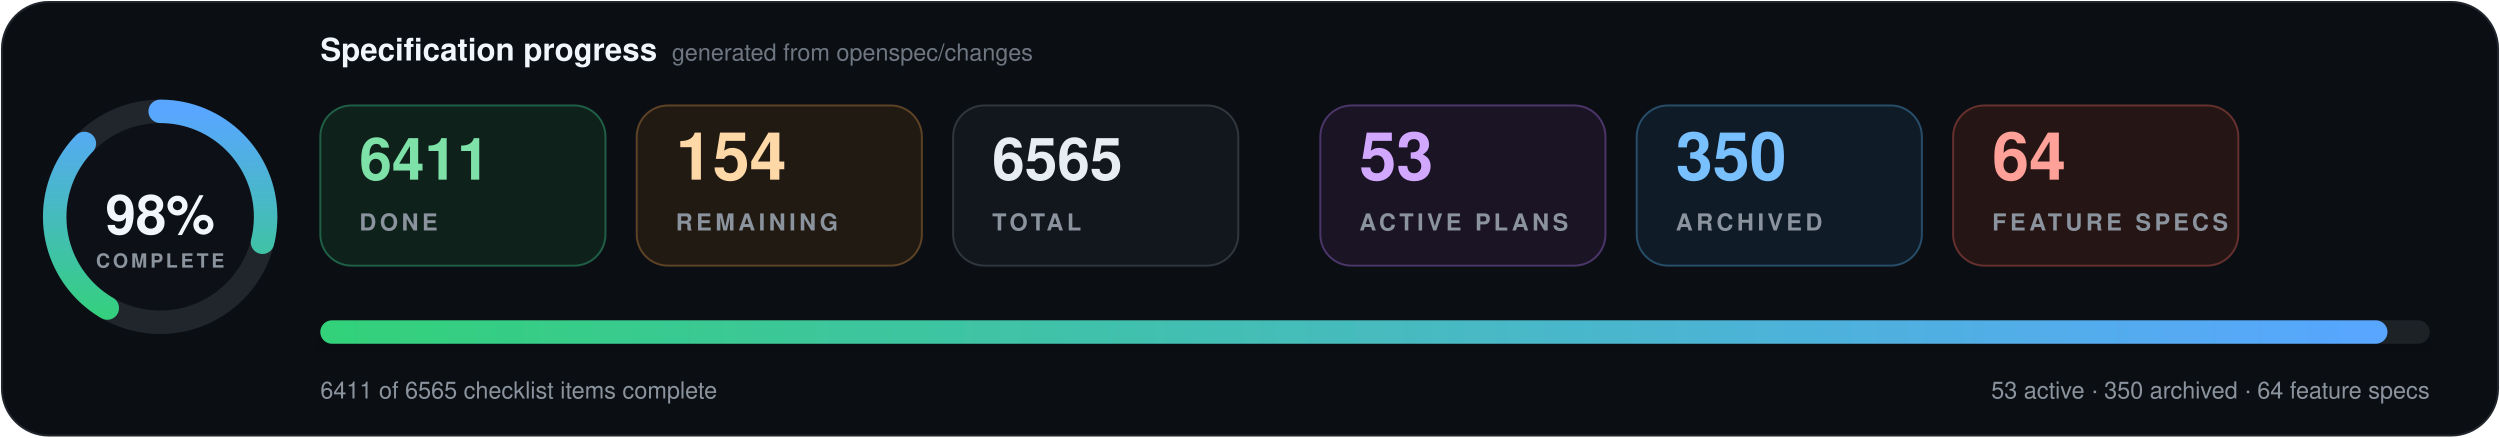
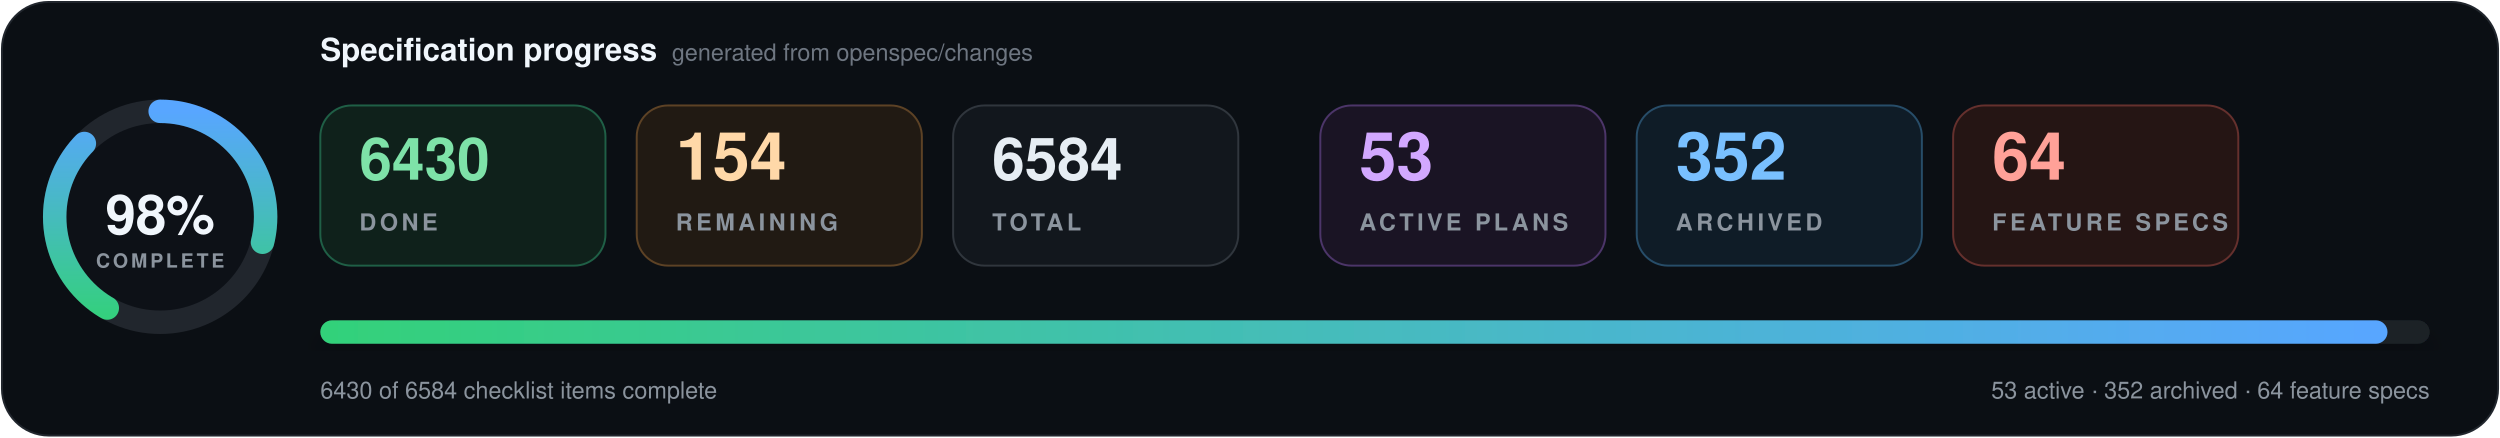
- <svg xmlns="http://www.w3.org/2000/svg" data-cache-version="1795728247" width="1280" height="224" viewBox="0 0 1280 224" role="img" aria-labelledby="title description" font-family="system-ui, -apple-system, BlinkMacSystemFont, 'Segoe UI', Helvetica, Arial, sans-serif" font-variant-numeric="tabular-nums">
+ <svg xmlns="http://www.w3.org/2000/svg" data-cache-version="1795730909" width="1280" height="224" viewBox="0 0 1280 224" role="img" aria-labelledby="title description" font-family="system-ui, -apple-system, BlinkMacSystemFont, 'Segoe UI', Helvetica, Arial, sans-serif" font-variant-numeric="tabular-nums">
  <defs>
    <linearGradient id="progress" x1="0" x2="1">
      <stop offset="0" stop-color="#33d17a" />
      <stop offset="1" stop-color="#58a6ff" />
    </linearGradient>
    <filter id="shadow" x="-10%" y="-20%" width="120%" height="150%">
      <feDropShadow dx="0" dy="7" stdDeviation="9" flood-color="#000" flood-opacity=".28" />
    </filter>
  </defs>
  <rect x="1" y="1" width="1278" height="222" rx="24" fill="#0b0f14" stroke="#21262d" />
  <g transform="translate(82 111)">
    <circle r="54" fill="#0d1117" stroke="#21262d" stroke-width="12" />
    <circle r="54" fill="none" stroke="url(#progress)" stroke-width="12" stroke-linecap="round" pathLength="100" stroke-dasharray="98 100" transform="rotate(-90)" />
    <text y="-1" text-anchor="middle" dominant-baseline="middle" fill="#f0f6fc" font-size="28" font-weight="800">98%</text>
    <text y="26" text-anchor="middle" fill="#8b949e" font-size="10" font-weight="700" letter-spacing="1.5">COMPLETE</text>
  </g>
  <text x="164" y="31" fill="#f0f6fc" font-size="16" font-weight="750">Specification progress</text>
  <text x="344" y="31" fill="#6e7681" font-size="12">generated from openspec/changes</text>
  <g transform="translate(164 54)">
    <rect width="146" height="82" rx="16" fill="#0f211b" stroke="#1f5f46" />
-     <text x="20" y="38" fill="#7ee2a8" font-size="30" font-weight="750">6411</text>
+     <text x="20" y="38" fill="#7ee2a8" font-size="30" font-weight="750">6430</text>
    <text x="20" y="64" fill="#8b949e" font-size="12" font-weight="700" letter-spacing="1.8">DONE</text>
  </g>
  <g transform="translate(326 54)">
    <rect width="146" height="82" rx="16" fill="#211a13" stroke="#5d4225" />
    <text x="20" y="38" fill="#ffd8a8" font-size="34" font-weight="750">154</text>
    <text x="20" y="64" fill="#8b949e" font-size="12" font-weight="700" letter-spacing="1.8">REMAINING</text>
  </g>
  <g transform="translate(488 54)">
    <rect width="146" height="82" rx="16" fill="#12171d" stroke="#30363d" />
-     <text x="20" y="38" fill="#e6edf3" font-size="30" font-weight="750">6565</text>
+     <text x="20" y="38" fill="#e6edf3" font-size="30" font-weight="750">6584</text>
    <text x="20" y="64" fill="#8b949e" font-size="12" font-weight="700" letter-spacing="1.8">TOTAL</text>
  </g>
  <g transform="translate(676 54)">
    <rect width="146" height="82" rx="16" fill="#1a1424" stroke="#4c3569" />
    <text x="20" y="38" fill="#d2a8ff" font-size="34" font-weight="750">53</text>
    <text x="20" y="64" fill="#8b949e" font-size="12" font-weight="700" letter-spacing="1.8">ACTIVE PLANS</text>
  </g>
  <g transform="translate(838 54)">
    <rect width="146" height="82" rx="16" fill="#0f1c27" stroke="#274d69" />
-     <text x="20" y="38" fill="#79c0ff" font-size="34" font-weight="750">350</text>
+     <text x="20" y="38" fill="#79c0ff" font-size="34" font-weight="750">352</text>
    <text x="20" y="64" fill="#8b949e" font-size="12" font-weight="700" letter-spacing="1.8">ARCHIVED</text>
  </g>
  <g transform="translate(1000 54)">
    <rect width="146" height="82" rx="16" fill="#251514" stroke="#65302d" />
    <text x="20" y="38" fill="#ffa198" font-size="34" font-weight="750">64</text>
    <text x="20" y="64" fill="#8b949e" font-size="12" font-weight="700" letter-spacing="1.8">FEATURE SPECS</text>
  </g>
  <g filter="url(#shadow)">
    <rect x="164" y="164" width="1080" height="12" rx="6" fill="#1b2128" />
    <rect x="164" y="164" width="1058.4" height="12" rx="6" fill="url(#progress)" />
  </g>
-   <text x="164" y="204" fill="#8b949e" font-size="12">6411 of 6565 checklist items complete</text>
-   <text x="1244" y="204" text-anchor="end" fill="#8b949e" font-size="12">53 active · 350 archived · 64 feature specs</text>
+   <text x="164" y="204" fill="#8b949e" font-size="12">6430 of 6584 checklist items complete</text>
+   <text x="1244" y="204" text-anchor="end" fill="#8b949e" font-size="12">53 active · 352 archived · 64 feature specs</text>
</svg>
